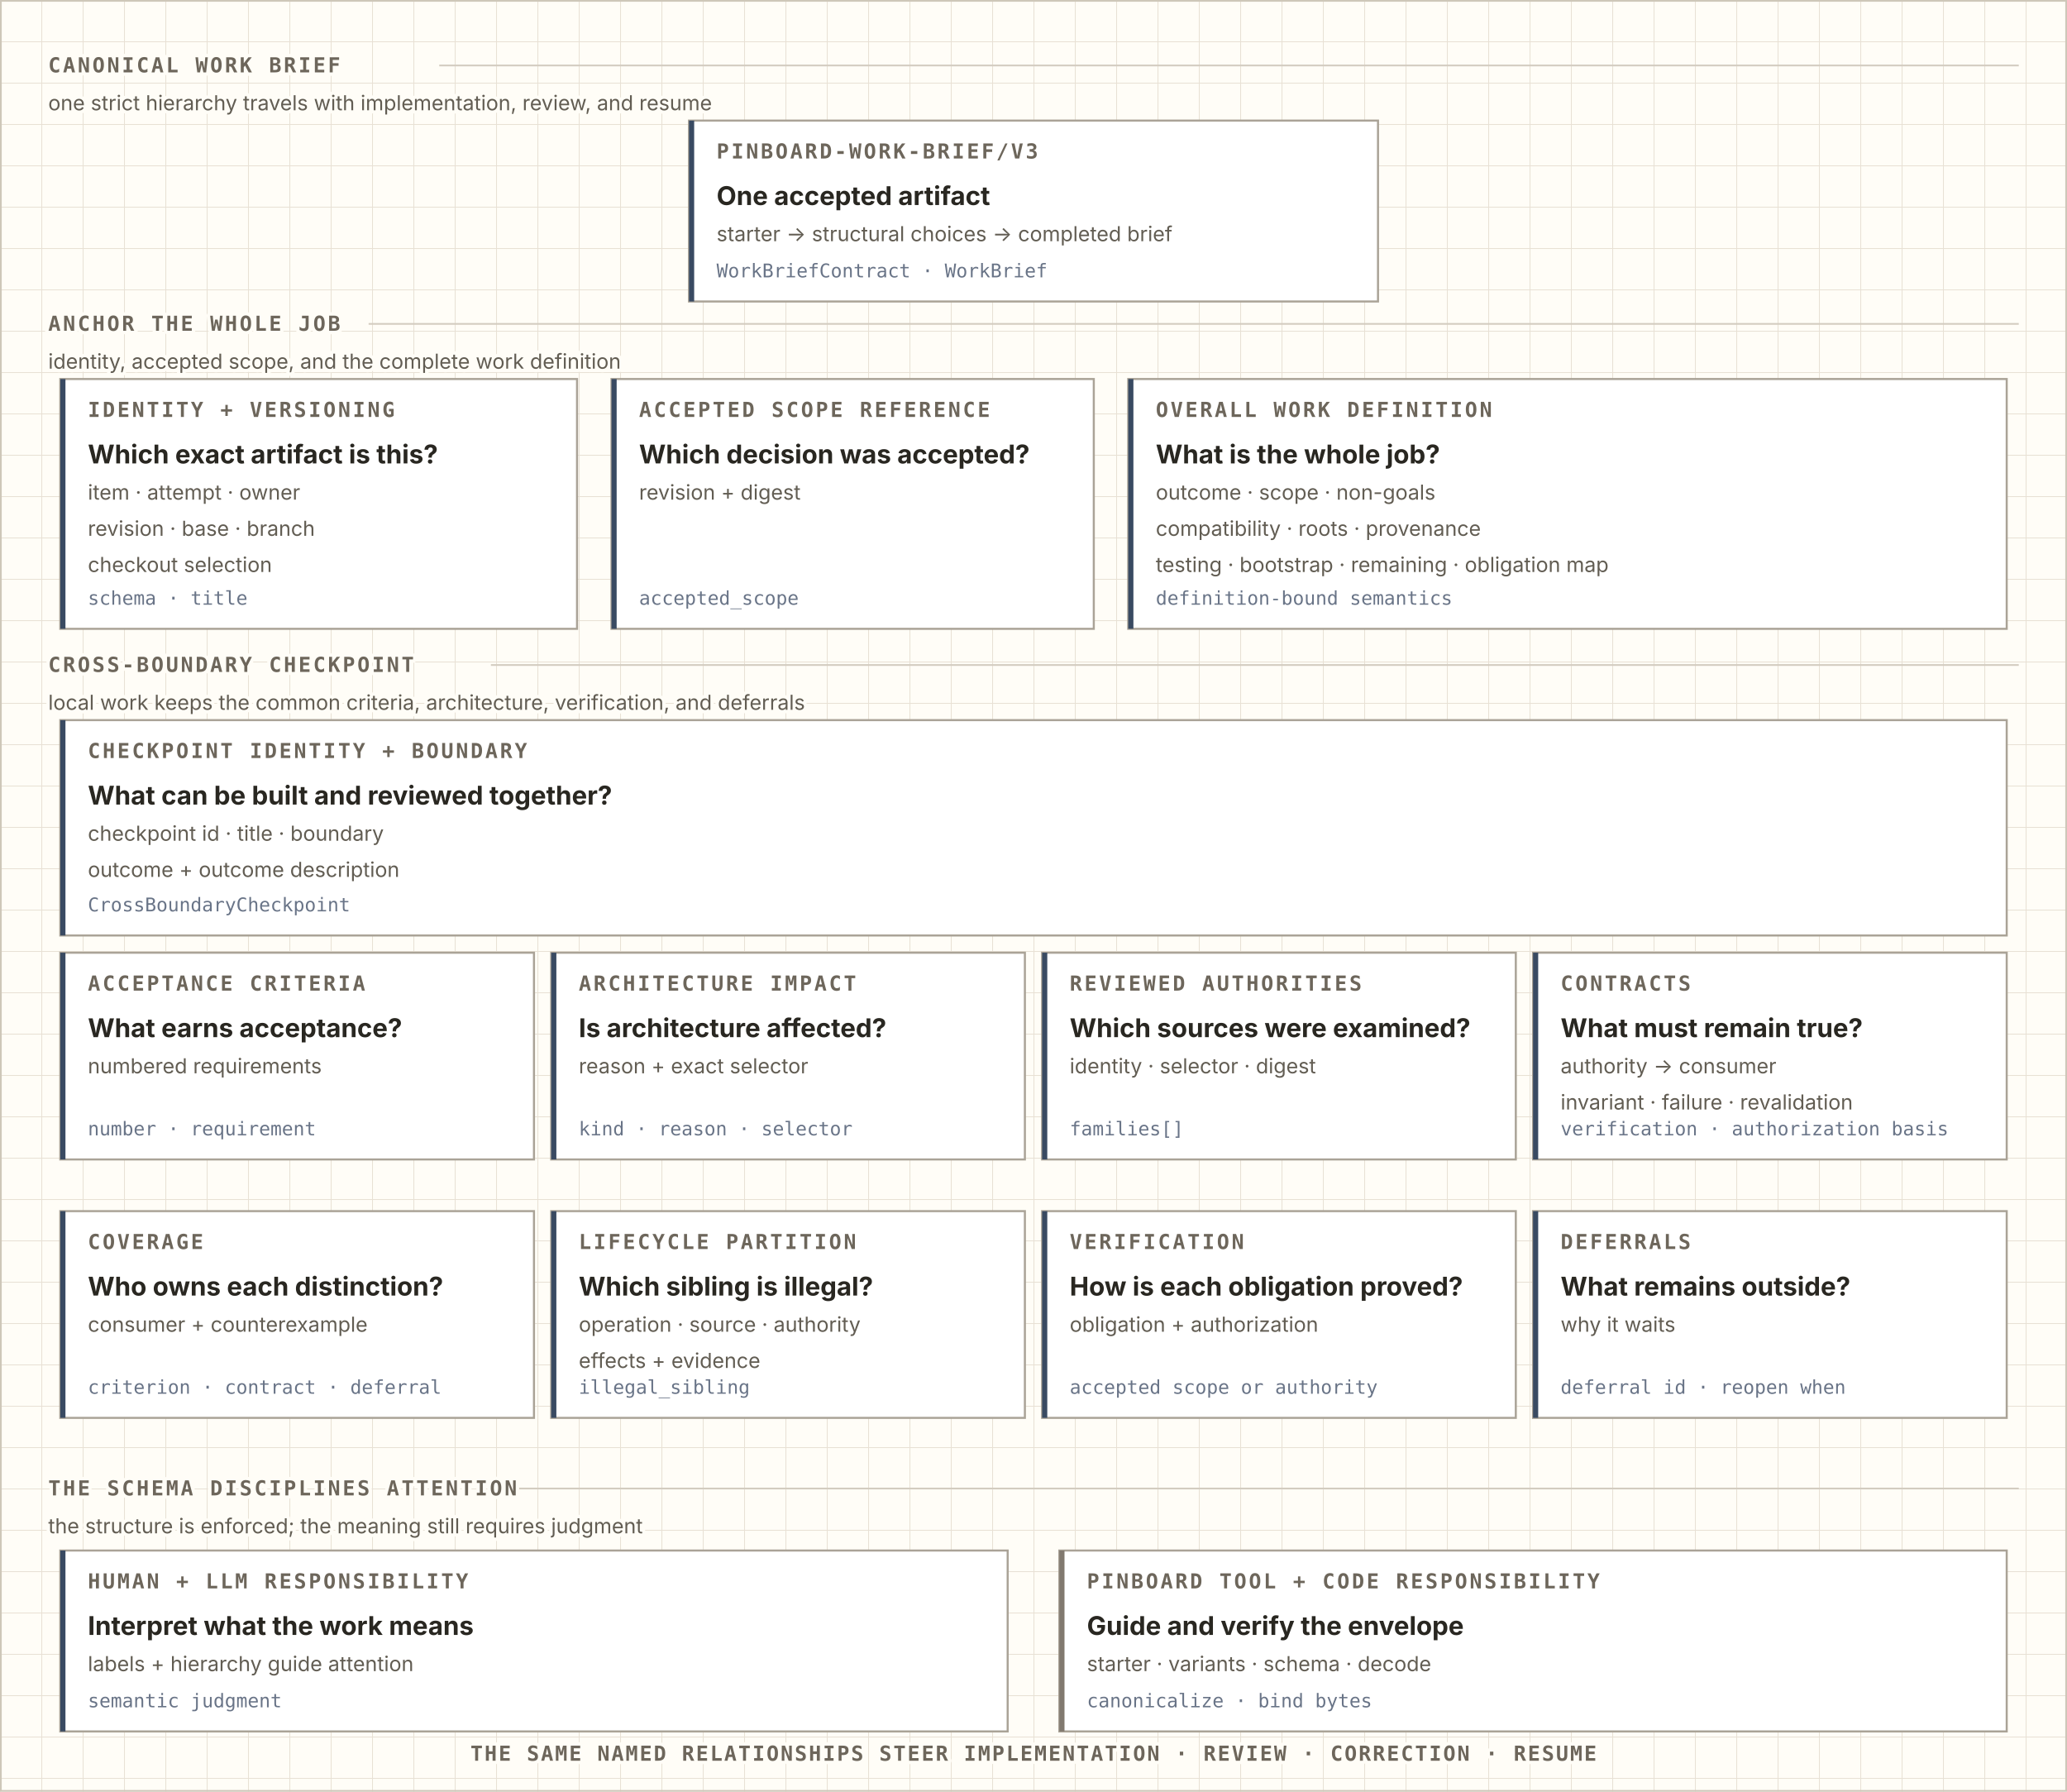
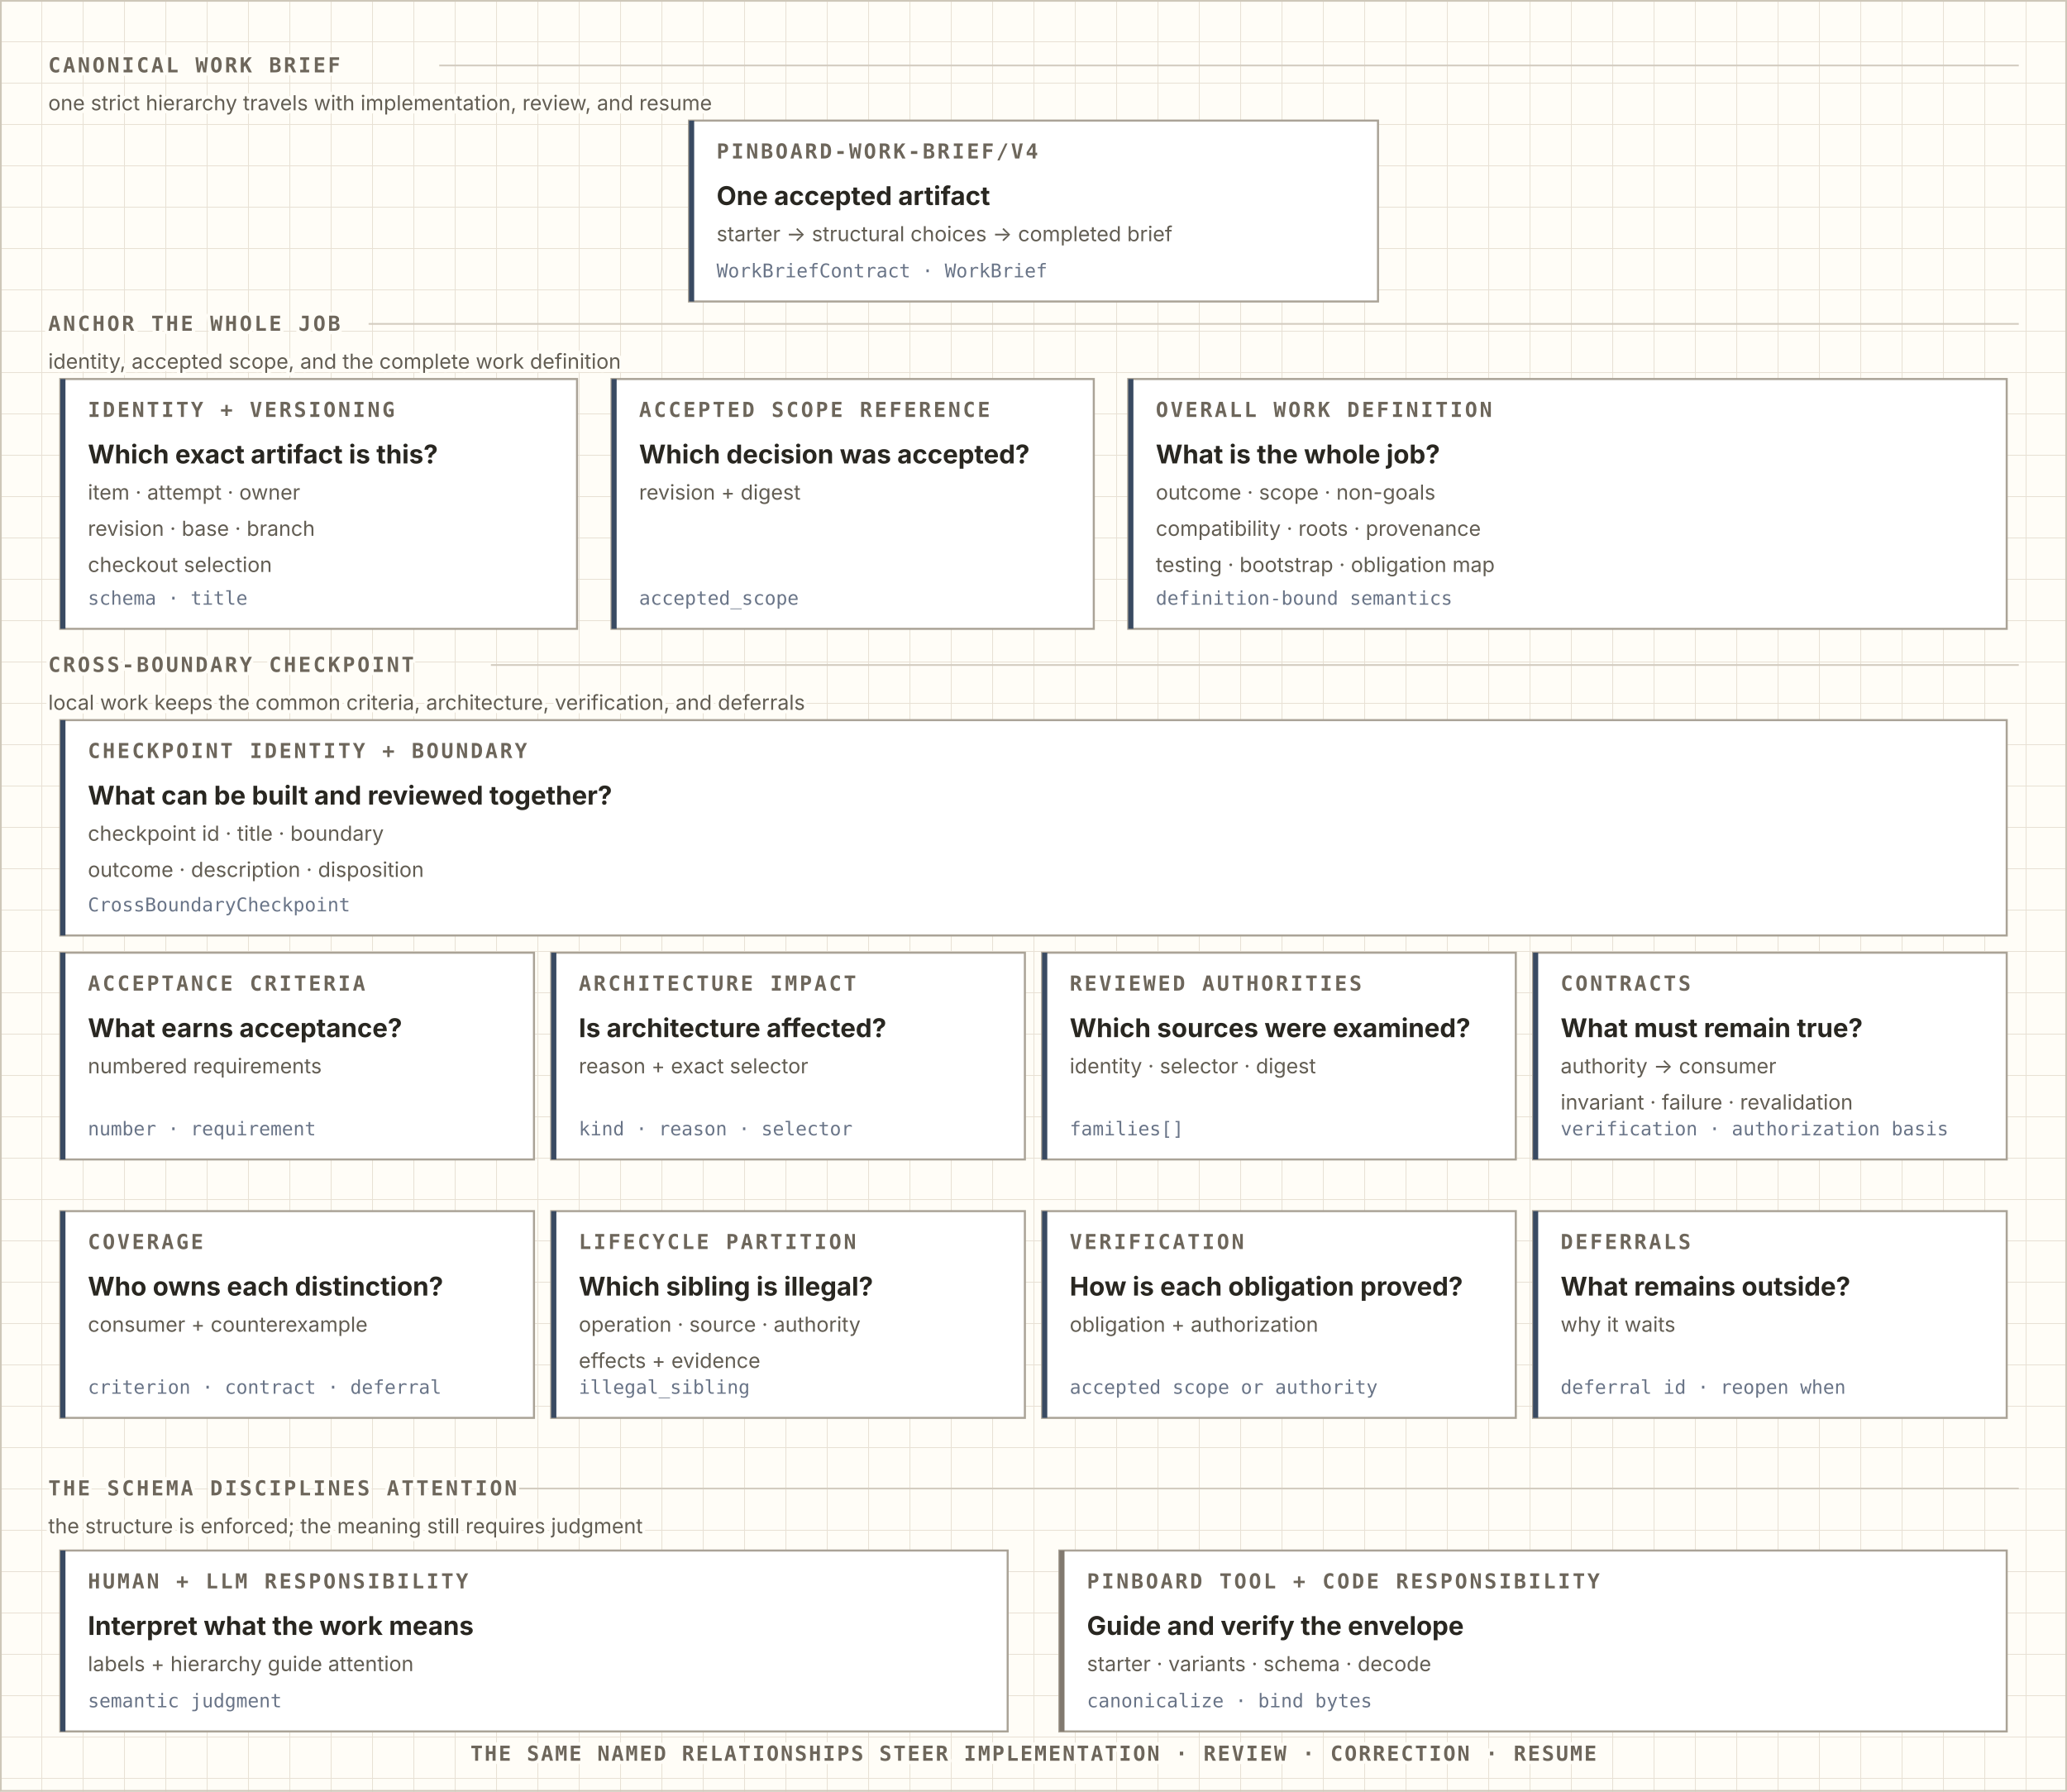
<svg xmlns="http://www.w3.org/2000/svg" role="img" aria-labelledby="title description" viewBox="0 0 1200 1040">
  <defs>
    <pattern id="grid" width="24" height="24" patternUnits="userSpaceOnUse">
      <path d="M24 0H0V24" fill="none" stroke="#e8e1d5" stroke-width="1" />
    </pattern>
    <marker id="arrow" viewBox="0 0 10 10" refX="9" refY="5" markerWidth="7" markerHeight="7" orient="auto">
      <path d="M1 1L9 5L1 9Z" fill="#697487" />
    </marker>
    <style>
      text { font-family: ui-sans-serif, system-ui, -apple-system, BlinkMacSystemFont, "Segoe UI", sans-serif; fill: #292721; }
      .section-label, .box-label, .box-meta, .connector-label, .note-meta { font-family: ui-monospace, SFMono-Regular, Menlo, monospace; }
      .section-label, .box-label { font-size: 12px; font-weight: 700; letter-spacing: 0.11em; fill: #6d665b; }
      .section-subtitle { font-size: 12px; fill: #625d53; }
      .guide { stroke: #d3ccc0; stroke-width: 1; }
      .connector { fill: none; stroke: #697487; stroke-width: 1.9; stroke-linecap: round; }
      .connector-label { font-size: 11px; font-weight: 700; fill: #697487; }
      .box { fill: #fff; stroke: #aaa397; stroke-width: 1.2; }
      .box-title { font-size: 15px; font-weight: 700; }
      .box-body { font-size: 12px; fill: #625d53; }
      .box-meta { font-size: 11px; fill: #697487; }
      .note { fill: #625d53; }
      .note-meta { font-weight: 700; letter-spacing: 0.08em; fill: #6d665b; }
      .canvas-text { paint-order: stroke fill; stroke: #fffdf7; stroke-width: 4px; stroke-linejoin: round; }
    </style>
  </defs>
  <rect width="1200" height="1040" fill="#fffdf7" />
  <rect width="1200" height="1040" fill="url(#grid)" />
  <rect x="0.5" y="0.5" width="1199" height="1039" fill="none" stroke="#cec7b9" />
  <line x1="255" y1="38" x2="1172" y2="38" class="guide" />
  <line x1="214" y1="188" x2="1172" y2="188" class="guide" />
  <line x1="285" y1="386" x2="1172" y2="386" class="guide" />
  <line x1="300" y1="864" x2="1172" y2="864" class="guide" />
  <rect x="400" y="70" width="400" height="105" class="box" />
  <rect x="400" y="70" width="3" height="105" fill="#394a62" />
  <rect x="35" y="220" width="300" height="145" class="box" />
  <rect x="35" y="220" width="3" height="145" fill="#394a62" />
  <rect x="355" y="220" width="280" height="145" class="box" />
  <rect x="355" y="220" width="3" height="145" fill="#394a62" />
  <rect x="655" y="220" width="510" height="145" class="box" />
  <rect x="655" y="220" width="3" height="145" fill="#394a62" />
  <rect x="35" y="418" width="1130" height="125" class="box" />
  <rect x="35" y="418" width="3" height="125" fill="#394a62" />
  <rect x="35" y="553" width="275" height="120" class="box" />
  <rect x="35" y="553" width="3" height="120" fill="#394a62" />
  <rect x="320" y="553" width="275" height="120" class="box" />
  <rect x="320" y="553" width="3" height="120" fill="#394a62" />
  <rect x="605" y="553" width="275" height="120" class="box" />
  <rect x="605" y="553" width="3" height="120" fill="#394a62" />
  <rect x="890" y="553" width="275" height="120" class="box" />
  <rect x="890" y="553" width="3" height="120" fill="#394a62" />
  <rect x="35" y="703" width="275" height="120" class="box" />
  <rect x="35" y="703" width="3" height="120" fill="#394a62" />
  <rect x="320" y="703" width="275" height="120" class="box" />
  <rect x="320" y="703" width="3" height="120" fill="#394a62" />
  <rect x="605" y="703" width="275" height="120" class="box" />
  <rect x="605" y="703" width="3" height="120" fill="#394a62" />
  <rect x="890" y="703" width="275" height="120" class="box" />
  <rect x="890" y="703" width="3" height="120" fill="#394a62" />
  <rect x="35" y="900" width="550" height="105" class="box" />
  <rect x="35" y="900" width="3" height="105" fill="#394a62" />
  <rect x="615" y="900" width="550" height="105" class="box" />
  <rect x="615" y="900" width="3" height="105" fill="#81796f" />
  <text x="28" y="42" class="section-label canvas-text">CANONICAL WORK BRIEF</text>
  <text x="28" y="64" class="section-subtitle canvas-text">one strict hierarchy travels with implementation, review, and resume</text>
  <text x="28" y="192" class="section-label canvas-text">ANCHOR THE WHOLE JOB</text>
  <text x="28" y="214" class="section-subtitle canvas-text">identity, accepted scope, and the complete work definition</text>
  <text x="28" y="390" class="section-label canvas-text">CROSS-BOUNDARY CHECKPOINT</text>
  <text x="28" y="412" class="section-subtitle canvas-text">local work keeps the common criteria, architecture, verification, and deferrals</text>
  <text x="28" y="868" class="section-label canvas-text">THE SCHEMA DISCIPLINES ATTENTION</text>
  <text x="28" y="890" class="section-subtitle canvas-text">the structure is enforced; the meaning still requires judgment</text>
-   <text x="416" y="92" class="box-label">PINBOARD-WORK-BRIEF/V3</text>
+   <text x="416" y="92" class="box-label">PINBOARD-WORK-BRIEF/V4</text>
  <text x="416" y="119" class="box-title">One accepted artifact</text>
  <text x="416" y="140" class="box-body">starter → structural choices → completed brief</text>
  <text x="416" y="161" class="box-meta">WorkBriefContract · WorkBrief</text>
  <text x="51" y="242" class="box-label">IDENTITY + VERSIONING</text>
  <text x="51" y="269" class="box-title">Which exact artifact is this?</text>
  <text x="51" y="290" class="box-body">item · attempt · owner</text>
  <text x="51" y="311" class="box-body">revision · base · branch</text>
  <text x="51" y="332" class="box-body">checkout selection</text>
  <text x="51" y="351" class="box-meta">schema · title</text>
  <text x="371" y="242" class="box-label">ACCEPTED SCOPE REFERENCE</text>
  <text x="371" y="269" class="box-title">Which decision was accepted?</text>
  <text x="371" y="290" class="box-body">revision + digest</text>
  <text x="371" y="351" class="box-meta">accepted_scope</text>
  <text x="671" y="242" class="box-label">OVERALL WORK DEFINITION</text>
  <text x="671" y="269" class="box-title">What is the whole job?</text>
  <text x="671" y="290" class="box-body">outcome · scope · non-goals</text>
  <text x="671" y="311" class="box-body">compatibility · roots · provenance</text>
-   <text x="671" y="332" class="box-body">testing · bootstrap · remaining · obligation map</text>
+   <text x="671" y="332" class="box-body">testing · bootstrap · obligation map</text>
  <text x="671" y="351" class="box-meta">definition-bound semantics</text>
  <text x="51" y="440" class="box-label">CHECKPOINT IDENTITY + BOUNDARY</text>
  <text x="51" y="467" class="box-title">What can be built and reviewed together?</text>
  <text x="51" y="488" class="box-body">checkpoint id · title · boundary</text>
-   <text x="51" y="509" class="box-body">outcome + outcome description</text>
+   <text x="51" y="509" class="box-body">outcome · description · disposition</text>
  <text x="51" y="529" class="box-meta">CrossBoundaryCheckpoint</text>
  <text x="51" y="575" class="box-label">ACCEPTANCE CRITERIA</text>
  <text x="51" y="602" class="box-title">What earns acceptance?</text>
  <text x="51" y="623" class="box-body">numbered requirements</text>
  <text x="51" y="659" class="box-meta">number · requirement</text>
  <text x="336" y="575" class="box-label">ARCHITECTURE IMPACT</text>
  <text x="336" y="602" class="box-title">Is architecture affected?</text>
  <text x="336" y="623" class="box-body">reason + exact selector</text>
  <text x="336" y="659" class="box-meta">kind · reason · selector</text>
  <text x="621" y="575" class="box-label">REVIEWED AUTHORITIES</text>
  <text x="621" y="602" class="box-title">Which sources were examined?</text>
  <text x="621" y="623" class="box-body">identity · selector · digest</text>
  <text x="621" y="659" class="box-meta">families[]</text>
  <text x="906" y="575" class="box-label">CONTRACTS</text>
  <text x="906" y="602" class="box-title">What must remain true?</text>
  <text x="906" y="623" class="box-body">authority → consumer</text>
  <text x="906" y="644" class="box-body">invariant · failure · revalidation</text>
  <text x="906" y="659" class="box-meta">verification · authorization basis</text>
  <text x="51" y="725" class="box-label">COVERAGE</text>
  <text x="51" y="752" class="box-title">Who owns each distinction?</text>
  <text x="51" y="773" class="box-body">consumer + counterexample</text>
  <text x="51" y="809" class="box-meta">criterion · contract · deferral</text>
  <text x="336" y="725" class="box-label">LIFECYCLE PARTITION</text>
  <text x="336" y="752" class="box-title">Which sibling is illegal?</text>
  <text x="336" y="773" class="box-body">operation · source · authority</text>
  <text x="336" y="794" class="box-body">effects + evidence</text>
  <text x="336" y="809" class="box-meta">illegal_sibling</text>
  <text x="621" y="725" class="box-label">VERIFICATION</text>
  <text x="621" y="752" class="box-title">How is each obligation proved?</text>
  <text x="621" y="773" class="box-body">obligation + authorization</text>
  <text x="621" y="809" class="box-meta">accepted scope or authority</text>
  <text x="906" y="725" class="box-label">DEFERRALS</text>
  <text x="906" y="752" class="box-title">What remains outside?</text>
  <text x="906" y="773" class="box-body">why it waits</text>
  <text x="906" y="809" class="box-meta">deferral id · reopen when</text>
  <text x="51" y="922" class="box-label">HUMAN + LLM RESPONSIBILITY</text>
  <text x="51" y="949" class="box-title">Interpret what the work means</text>
  <text x="51" y="970" class="box-body">labels + hierarchy guide attention</text>
  <text x="51" y="991" class="box-meta">semantic judgment</text>
  <text x="631" y="922" class="box-label">PINBOARD TOOL + CODE RESPONSIBILITY</text>
  <text x="631" y="949" class="box-title">Guide and verify the envelope</text>
  <text x="631" y="970" class="box-body">starter · variants · schema · decode</text>
  <text x="631" y="991" class="box-meta">canonicalize · bind bytes</text>
  <text x="600" y="1022" text-anchor="middle" font-size="12" class="note-meta canvas-text">THE SAME NAMED RELATIONSHIPS STEER IMPLEMENTATION · REVIEW · CORRECTION · RESUME</text>
</svg>
